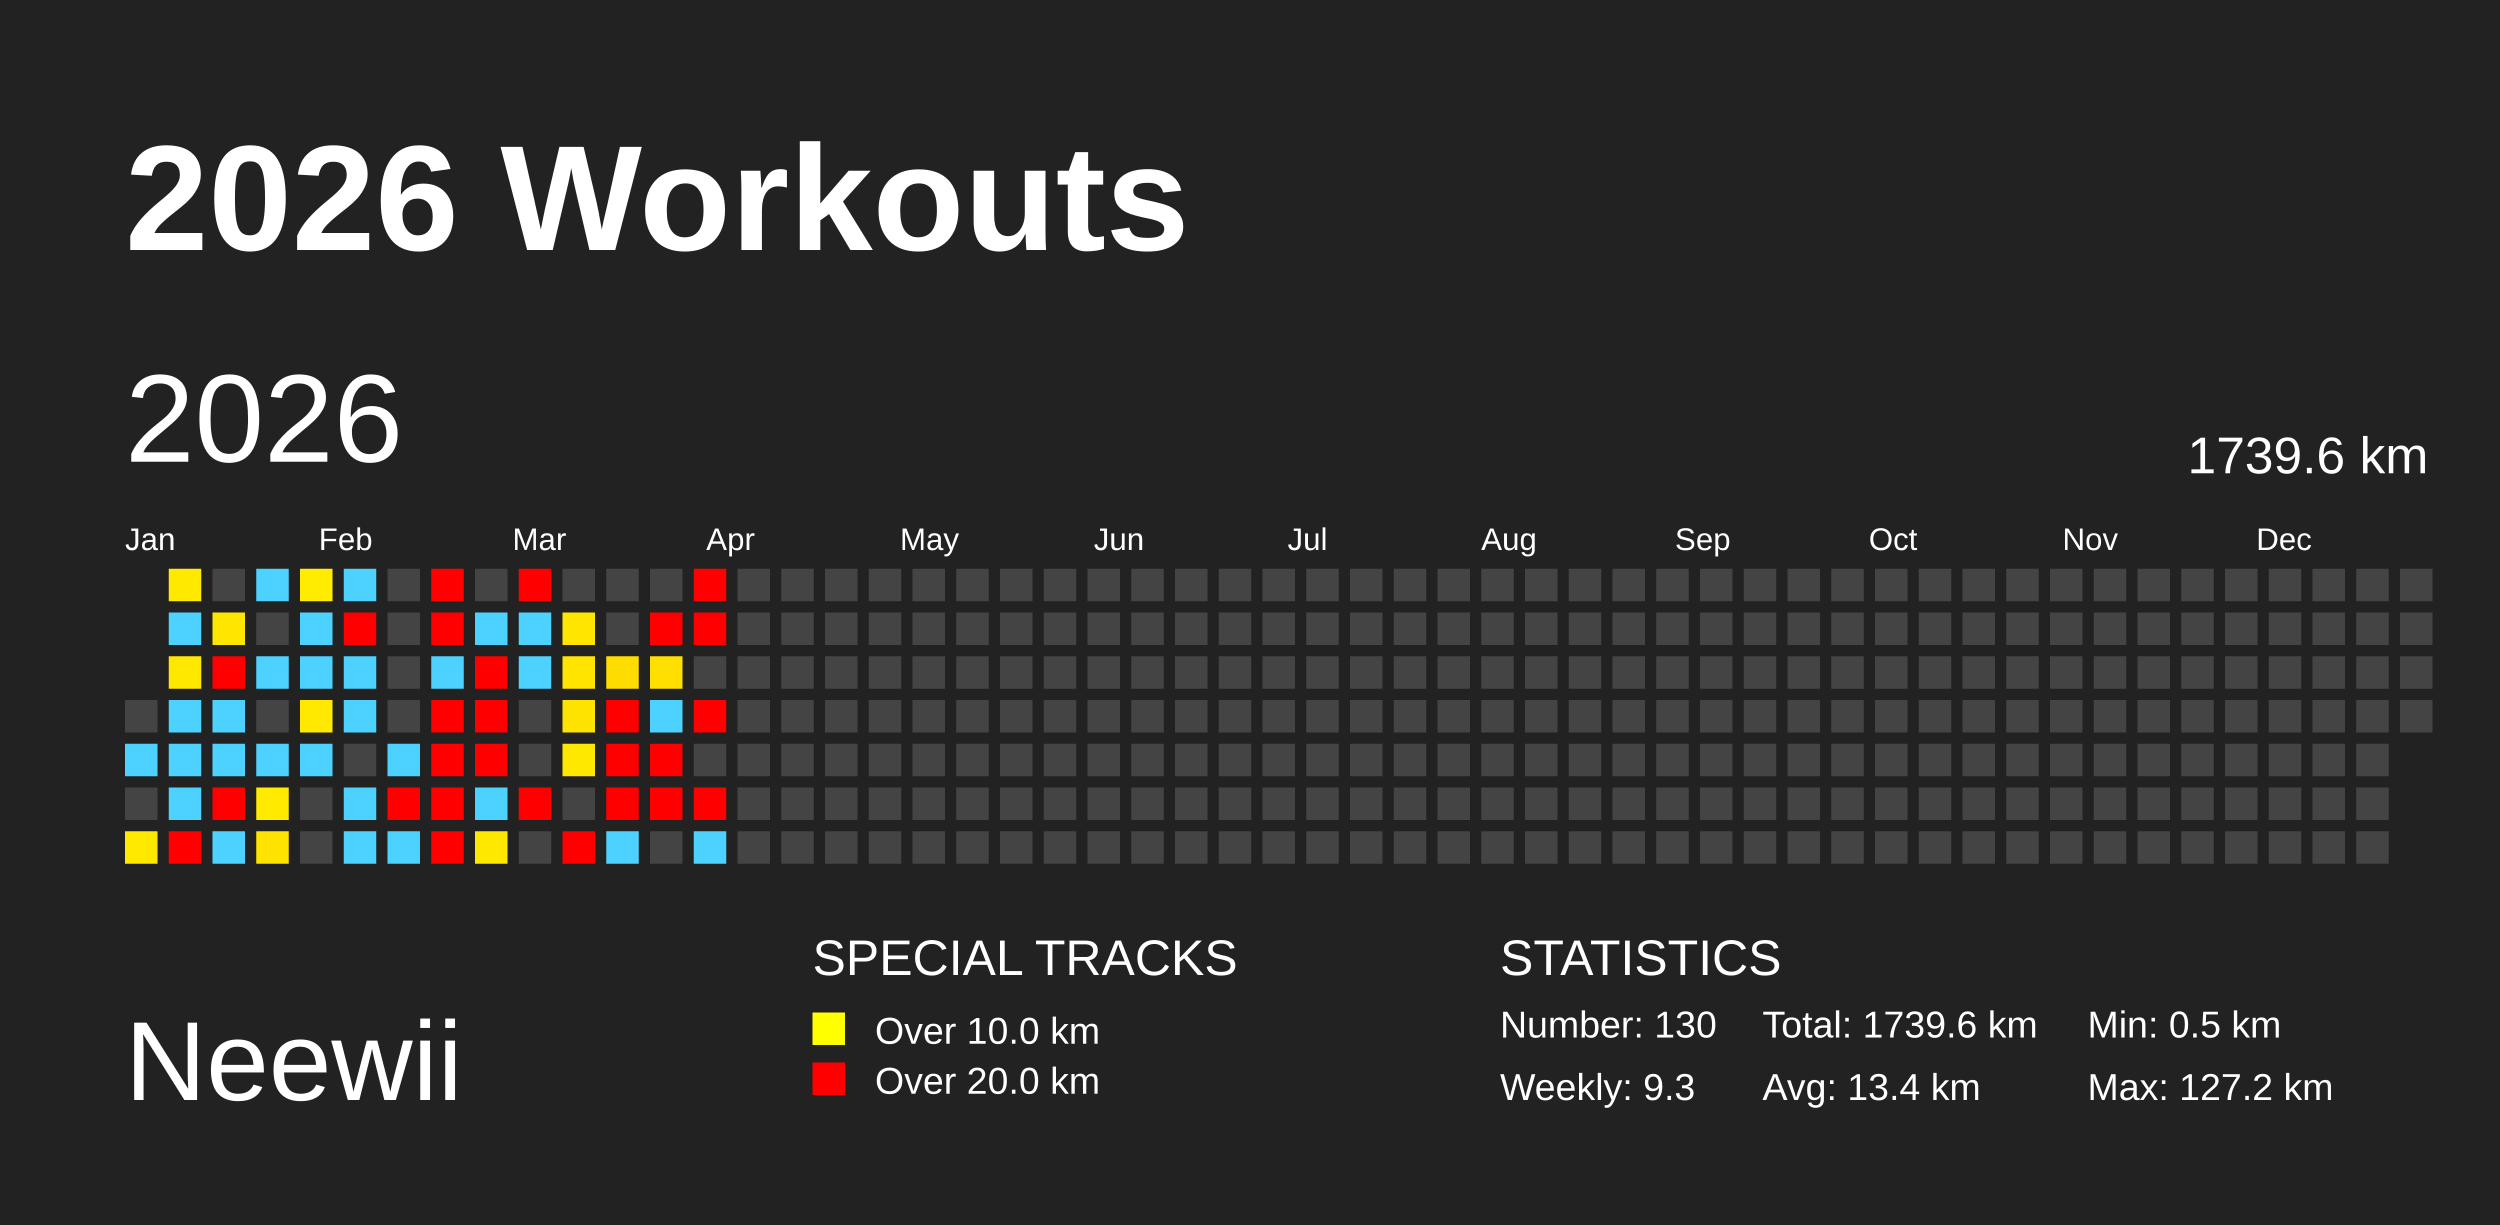
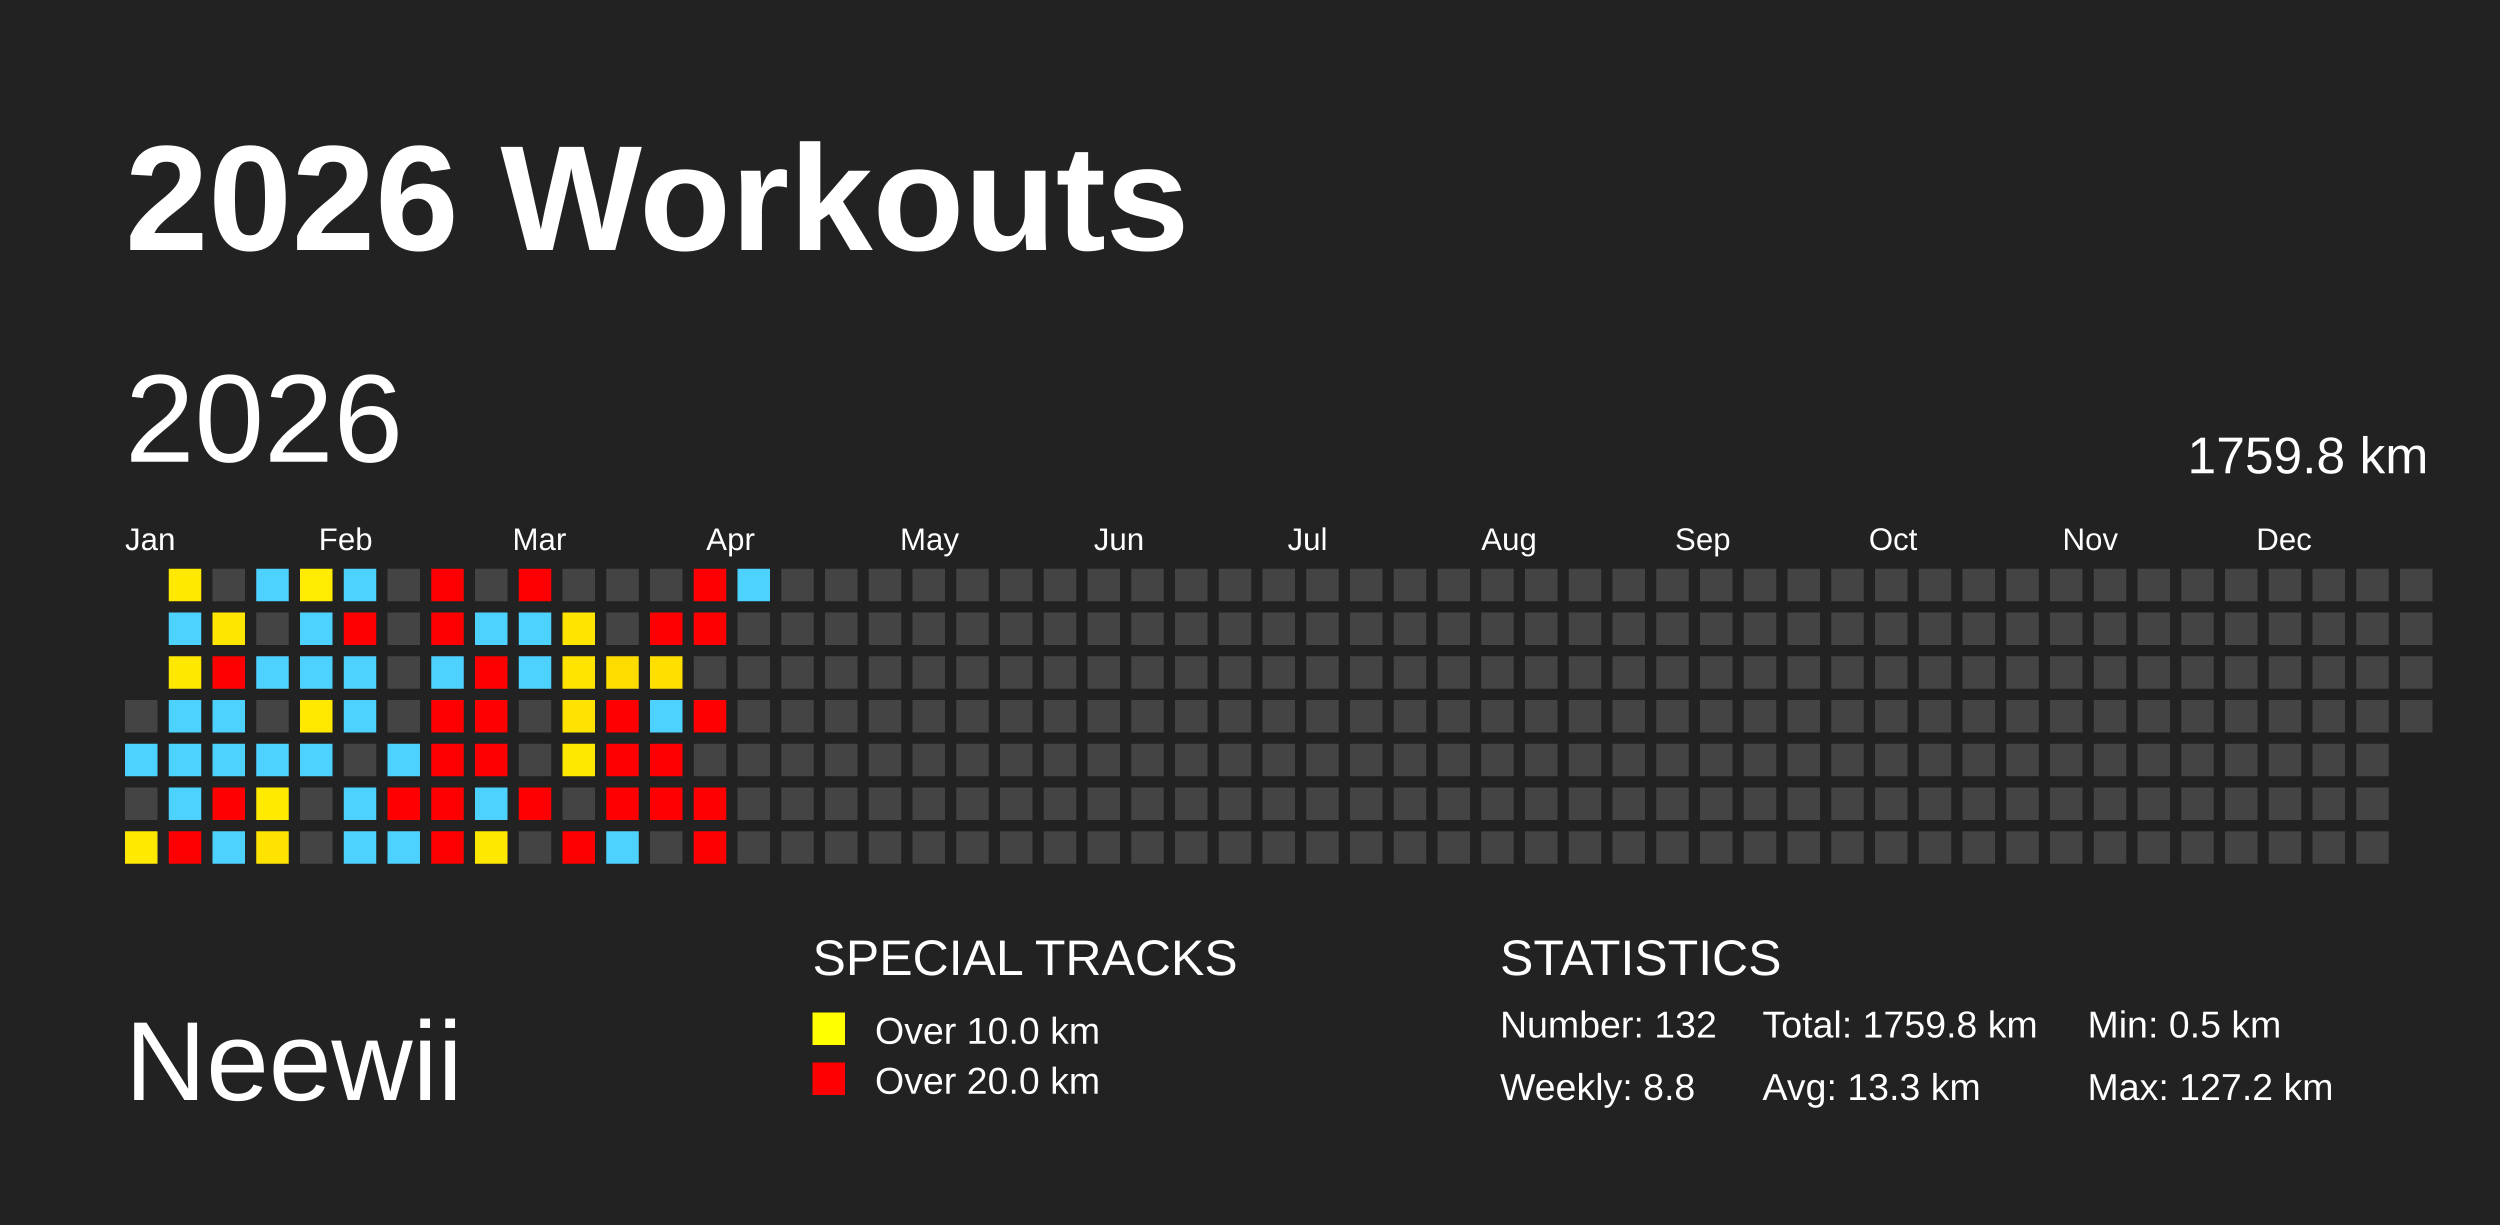
<svg xmlns="http://www.w3.org/2000/svg" baseProfile="full" height="98mm" version="1.1" viewBox="0,0,200,98" width="200mm">
  <defs />
  <rect fill="#222222" height="98" width="200" x="0" y="0" />
  <text fill="#FFFFFF" style="font-size:12px; font-family:Arial; font-weight:bold;" x="10" y="20">2026 Workouts</text>
  <text fill="#FFFFFF" style="font-size:9px; font-family:Arial" x="10" y="88">Neewii</text>
  <text fill="#FFFFFF" style="font-size:4px; font-family:Arial" x="65" y="78">SPECIAL TRACKS</text>
  <rect fill="yellow" height="2.6" width="2.6" x="65" y="81" />
  <text fill="#FFFFFF" style="font-size:3px; font-family:Arial" x="70" y="83.5">Over 10.0 km</text>
  <rect fill="red" height="2.6" width="2.6" x="65" y="85" />
  <text fill="#FFFFFF" style="font-size:3px; font-family:Arial" x="70" y="87.5">Over 20.0 km</text>
  <text fill="#FFFFFF" style="font-size:4px; font-family:Arial" x="120" y="78">STATISTICS</text>
-   <text fill="#FFFFFF" style="font-size:3px; font-family:Arial" x="120" y="83">Number: 130</text>
-   <text fill="#FFFFFF" style="font-size:3px; font-family:Arial" x="120" y="88">Weekly: 9.3</text>
-   <text fill="#FFFFFF" style="font-size:3px; font-family:Arial" x="141" y="83">Total: 1739.6 km</text>
-   <text fill="#FFFFFF" style="font-size:3px; font-family:Arial" x="141" y="88">Avg: 13.4 km</text>
+   <text fill="#FFFFFF" style="font-size:3px; font-family:Arial" x="120" y="83">Number: 132</text>
+   <text fill="#FFFFFF" style="font-size:3px; font-family:Arial" x="120" y="88">Weekly: 8.8</text>
+   <text fill="#FFFFFF" style="font-size:3px; font-family:Arial" x="141" y="83">Total: 1759.8 km</text>
+   <text fill="#FFFFFF" style="font-size:3px; font-family:Arial" x="141" y="88">Avg: 13.3 km</text>
  <text fill="#FFFFFF" style="font-size:3px; font-family:Arial" x="167" y="83">Min: 0.5 km</text>
  <text fill="#FFFFFF" style="font-size:3px; font-family:Arial" x="167" y="88">Max: 127.2 km</text>
  <text dominant-baseline="hanging" fill="#FFFFFF" style="font-size:10.0px; font-family:Arial;" x="10" y="30">2026</text>
-   <text dominant-baseline="hanging" fill="#FFFFFF" style="font-size:4.125px; font-family:Arial;" x="175" y="35">1739.6 km</text>
+   <text dominant-baseline="hanging" fill="#FFFFFF" style="font-size:4.125px; font-family:Arial;" x="175" y="35">1759.8 km</text>
  <text fill="#FFFFFF" style="font-size:2.5px; font-family:Arial" x="10.0" y="44">Jan</text>
  <text fill="#FFFFFF" style="font-size:2.5px; font-family:Arial" x="25.5" y="44">Feb</text>
  <text fill="#FFFFFF" style="font-size:2.5px; font-family:Arial" x="41.0" y="44">Mar</text>
  <text fill="#FFFFFF" style="font-size:2.5px; font-family:Arial" x="56.5" y="44">Apr</text>
  <text fill="#FFFFFF" style="font-size:2.5px; font-family:Arial" x="72.0" y="44">May</text>
  <text fill="#FFFFFF" style="font-size:2.5px; font-family:Arial" x="87.5" y="44">Jun</text>
  <text fill="#FFFFFF" style="font-size:2.5px; font-family:Arial" x="103.0" y="44">Jul</text>
  <text fill="#FFFFFF" style="font-size:2.5px; font-family:Arial" x="118.5" y="44">Aug</text>
  <text fill="#FFFFFF" style="font-size:2.5px; font-family:Arial" x="134.0" y="44">Sep</text>
  <text fill="#FFFFFF" style="font-size:2.5px; font-family:Arial" x="149.5" y="44">Oct</text>
  <text fill="#FFFFFF" style="font-size:2.5px; font-family:Arial" x="165.0" y="44">Nov</text>
  <text fill="#FFFFFF" style="font-size:2.5px; font-family:Arial" x="180.5" y="44">Dec</text>
  <rect fill="#444444" height="2.6" width="2.6" x="10.0" y="56.0" />
  <rect fill="#4dd2ff" height="2.6" width="2.6" x="10.0" y="59.5" />
  <rect fill="#444444" height="2.6" width="2.6" x="10.0" y="63.0" />
  <rect fill="#ffe900" height="2.6" width="2.6" x="10.0" y="66.5" />
  <rect fill="#ffe900" height="2.6" width="2.6" x="13.5" y="45.5" />
  <rect fill="#4dd2ff" height="2.6" width="2.6" x="13.5" y="49.0" />
  <rect fill="#ffe800" height="2.6" width="2.6" x="13.5" y="52.5" />
  <rect fill="#4dd2ff" height="2.6" width="2.6" x="13.5" y="56.0" />
  <rect fill="#4dd2ff" height="2.6" width="2.6" x="13.5" y="59.5" />
  <rect fill="#4dd2ff" height="2.6" width="2.6" x="13.5" y="63.0" />
  <rect fill="red" height="2.6" width="2.6" x="13.5" y="66.5" />
  <rect fill="#444444" height="2.6" width="2.6" x="17.0" y="45.5" />
  <rect fill="#ffe600" height="2.6" width="2.6" x="17.0" y="49.0" />
  <rect fill="red" height="2.6" width="2.6" x="17.0" y="52.5" />
  <rect fill="#4dd2ff" height="2.6" width="2.6" x="17.0" y="56.0" />
  <rect fill="#4dd2ff" height="2.6" width="2.6" x="17.0" y="59.5" />
  <rect fill="red" height="2.6" width="2.6" x="17.0" y="63.0" />
  <rect fill="#4dd2ff" height="2.6" width="2.6" x="17.0" y="66.5" />
  <rect fill="#4dd2ff" height="2.6" width="2.6" x="20.5" y="45.5" />
  <rect fill="#444444" height="2.6" width="2.6" x="20.5" y="49.0" />
  <rect fill="#4dd2ff" height="2.6" width="2.6" x="20.5" y="52.5" />
  <rect fill="#444444" height="2.6" width="2.6" x="20.5" y="56.0" />
  <rect fill="#4dd2ff" height="2.6" width="2.6" x="20.5" y="59.5" />
  <rect fill="#ffea00" height="2.6" width="2.6" x="20.5" y="63.0" />
  <rect fill="#ffe300" height="2.6" width="2.6" x="20.5" y="66.5" />
  <rect fill="#ffec00" height="2.6" width="2.6" x="24.0" y="45.5" />
  <rect fill="#4dd2ff" height="2.6" width="2.6" x="24.0" y="49.0" />
  <rect fill="#4dd2ff" height="2.6" width="2.6" x="24.0" y="52.5" />
  <rect fill="#ffe900" height="2.6" width="2.6" x="24.0" y="56.0" />
  <rect fill="#4dd2ff" height="2.6" width="2.6" x="24.0" y="59.5" />
  <rect fill="#444444" height="2.6" width="2.6" x="24.0" y="63.0" />
  <rect fill="#444444" height="2.6" width="2.6" x="24.0" y="66.5" />
  <rect fill="#4dd2ff" height="2.6" width="2.6" x="27.5" y="45.5" />
  <rect fill="red" height="2.6" width="2.6" x="27.5" y="49.0" />
  <rect fill="#4dd2ff" height="2.6" width="2.6" x="27.5" y="52.5" />
  <rect fill="#4dd2ff" height="2.6" width="2.6" x="27.5" y="56.0" />
  <rect fill="#444444" height="2.6" width="2.6" x="27.5" y="59.5" />
  <rect fill="#4dd2ff" height="2.6" width="2.6" x="27.5" y="63.0" />
  <rect fill="#4dd2ff" height="2.6" width="2.6" x="27.5" y="66.5" />
  <rect fill="#444444" height="2.6" width="2.6" x="31.0" y="45.5" />
  <rect fill="#444444" height="2.6" width="2.6" x="31.0" y="49.0" />
  <rect fill="#444444" height="2.6" width="2.6" x="31.0" y="52.5" />
  <rect fill="#444444" height="2.6" width="2.6" x="31.0" y="56.0" />
  <rect fill="#4dd2ff" height="2.6" width="2.6" x="31.0" y="59.5" />
  <rect fill="red" height="2.6" width="2.6" x="31.0" y="63.0" />
  <rect fill="#4dd2ff" height="2.6" width="2.6" x="31.0" y="66.5" />
  <rect fill="red" height="2.6" width="2.6" x="34.5" y="45.5" />
  <rect fill="red" height="2.6" width="2.6" x="34.5" y="49.0" />
  <rect fill="#4dd2ff" height="2.6" width="2.6" x="34.5" y="52.5" />
  <rect fill="red" height="2.6" width="2.6" x="34.5" y="56.0" />
  <rect fill="red" height="2.6" width="2.6" x="34.5" y="59.5" />
  <rect fill="red" height="2.6" width="2.6" x="34.5" y="63.0" />
  <rect fill="red" height="2.6" width="2.6" x="34.5" y="66.5" />
  <rect fill="#444444" height="2.6" width="2.6" x="38.0" y="45.5" />
  <rect fill="#4dd2ff" height="2.6" width="2.6" x="38.0" y="49.0" />
  <rect fill="red" height="2.6" width="2.6" x="38.0" y="52.5" />
  <rect fill="red" height="2.6" width="2.6" x="38.0" y="56.0" />
  <rect fill="red" height="2.6" width="2.6" x="38.0" y="59.5" />
  <rect fill="#4dd2ff" height="2.6" width="2.6" x="38.0" y="63.0" />
  <rect fill="#ffe800" height="2.6" width="2.6" x="38.0" y="66.5" />
  <rect fill="red" height="2.6" width="2.6" x="41.5" y="45.5" />
  <rect fill="#4dd2ff" height="2.6" width="2.6" x="41.5" y="49.0" />
  <rect fill="#4dd2ff" height="2.6" width="2.6" x="41.5" y="52.5" />
  <rect fill="#444444" height="2.6" width="2.6" x="41.5" y="56.0" />
  <rect fill="#444444" height="2.6" width="2.6" x="41.5" y="59.5" />
  <rect fill="red" height="2.6" width="2.6" x="41.5" y="63.0" />
  <rect fill="#444444" height="2.6" width="2.6" x="41.5" y="66.5" />
  <rect fill="#444444" height="2.6" width="2.6" x="45.0" y="45.5" />
  <rect fill="#ffe500" height="2.6" width="2.6" x="45.0" y="49.0" />
  <rect fill="#ffe400" height="2.6" width="2.6" x="45.0" y="52.5" />
  <rect fill="#ffe300" height="2.6" width="2.6" x="45.0" y="56.0" />
  <rect fill="#ffe800" height="2.6" width="2.6" x="45.0" y="59.5" />
  <rect fill="#444444" height="2.6" width="2.6" x="45.0" y="63.0" />
  <rect fill="red" height="2.6" width="2.6" x="45.0" y="66.5" />
  <rect fill="#444444" height="2.6" width="2.6" x="48.5" y="45.5" />
  <rect fill="#444444" height="2.6" width="2.6" x="48.5" y="49.0" />
  <rect fill="#ffdc00" height="2.6" width="2.6" x="48.5" y="52.5" />
  <rect fill="red" height="2.6" width="2.6" x="48.5" y="56.0" />
  <rect fill="red" height="2.6" width="2.6" x="48.5" y="59.5" />
  <rect fill="red" height="2.6" width="2.6" x="48.5" y="63.0" />
  <rect fill="#4dd2ff" height="2.6" width="2.6" x="48.5" y="66.5" />
  <rect fill="#444444" height="2.6" width="2.6" x="52.0" y="45.5" />
  <rect fill="red" height="2.6" width="2.6" x="52.0" y="49.0" />
  <rect fill="#ffdf00" height="2.6" width="2.6" x="52.0" y="52.5" />
  <rect fill="#4dd2ff" height="2.6" width="2.6" x="52.0" y="56.0" />
  <rect fill="red" height="2.6" width="2.6" x="52.0" y="59.5" />
  <rect fill="red" height="2.6" width="2.6" x="52.0" y="63.0" />
  <rect fill="#444444" height="2.6" width="2.6" x="52.0" y="66.5" />
  <rect fill="red" height="2.6" width="2.6" x="55.5" y="45.5" />
  <rect fill="red" height="2.6" width="2.6" x="55.5" y="49.0" />
  <rect fill="#444444" height="2.6" width="2.6" x="55.5" y="52.5" />
  <rect fill="red" height="2.6" width="2.6" x="55.5" y="56.0" />
  <rect fill="#444444" height="2.6" width="2.6" x="55.5" y="59.5" />
  <rect fill="red" height="2.6" width="2.6" x="55.5" y="63.0" />
-   <rect fill="#4dd2ff" height="2.6" width="2.6" x="55.5" y="66.5" />
-   <rect fill="#444444" height="2.6" width="2.6" x="59.0" y="45.5" />
+   <rect fill="red" height="2.6" width="2.6" x="55.5" y="66.5" />
+   <rect fill="#4dd2ff" height="2.6" width="2.6" x="59.0" y="45.5" />
  <rect fill="#444444" height="2.6" width="2.6" x="59.0" y="49.0" />
  <rect fill="#444444" height="2.6" width="2.6" x="59.0" y="52.5" />
  <rect fill="#444444" height="2.6" width="2.6" x="59.0" y="56.0" />
  <rect fill="#444444" height="2.6" width="2.6" x="59.0" y="59.5" />
  <rect fill="#444444" height="2.6" width="2.6" x="59.0" y="63.0" />
  <rect fill="#444444" height="2.6" width="2.6" x="59.0" y="66.5" />
  <rect fill="#444444" height="2.6" width="2.6" x="62.5" y="45.5" />
  <rect fill="#444444" height="2.6" width="2.6" x="62.5" y="49.0" />
  <rect fill="#444444" height="2.6" width="2.6" x="62.5" y="52.5" />
  <rect fill="#444444" height="2.6" width="2.6" x="62.5" y="56.0" />
  <rect fill="#444444" height="2.6" width="2.6" x="62.5" y="59.5" />
  <rect fill="#444444" height="2.6" width="2.6" x="62.5" y="63.0" />
  <rect fill="#444444" height="2.6" width="2.6" x="62.5" y="66.5" />
  <rect fill="#444444" height="2.6" width="2.6" x="66.0" y="45.5" />
  <rect fill="#444444" height="2.6" width="2.6" x="66.0" y="49.0" />
  <rect fill="#444444" height="2.6" width="2.6" x="66.0" y="52.5" />
  <rect fill="#444444" height="2.6" width="2.6" x="66.0" y="56.0" />
  <rect fill="#444444" height="2.6" width="2.6" x="66.0" y="59.5" />
  <rect fill="#444444" height="2.6" width="2.6" x="66.0" y="63.0" />
  <rect fill="#444444" height="2.6" width="2.6" x="66.0" y="66.5" />
  <rect fill="#444444" height="2.6" width="2.6" x="69.5" y="45.5" />
  <rect fill="#444444" height="2.6" width="2.6" x="69.5" y="49.0" />
  <rect fill="#444444" height="2.6" width="2.6" x="69.5" y="52.5" />
  <rect fill="#444444" height="2.6" width="2.6" x="69.5" y="56.0" />
  <rect fill="#444444" height="2.6" width="2.6" x="69.5" y="59.5" />
  <rect fill="#444444" height="2.6" width="2.6" x="69.5" y="63.0" />
  <rect fill="#444444" height="2.6" width="2.6" x="69.5" y="66.5" />
  <rect fill="#444444" height="2.6" width="2.6" x="73.0" y="45.5" />
  <rect fill="#444444" height="2.6" width="2.6" x="73.0" y="49.0" />
  <rect fill="#444444" height="2.6" width="2.6" x="73.0" y="52.5" />
  <rect fill="#444444" height="2.6" width="2.6" x="73.0" y="56.0" />
  <rect fill="#444444" height="2.6" width="2.6" x="73.0" y="59.5" />
  <rect fill="#444444" height="2.6" width="2.6" x="73.0" y="63.0" />
  <rect fill="#444444" height="2.6" width="2.6" x="73.0" y="66.5" />
  <rect fill="#444444" height="2.6" width="2.6" x="76.5" y="45.5" />
  <rect fill="#444444" height="2.6" width="2.6" x="76.5" y="49.0" />
  <rect fill="#444444" height="2.6" width="2.6" x="76.5" y="52.5" />
  <rect fill="#444444" height="2.6" width="2.6" x="76.5" y="56.0" />
  <rect fill="#444444" height="2.6" width="2.6" x="76.5" y="59.5" />
  <rect fill="#444444" height="2.6" width="2.6" x="76.5" y="63.0" />
  <rect fill="#444444" height="2.6" width="2.6" x="76.5" y="66.5" />
  <rect fill="#444444" height="2.6" width="2.6" x="80.0" y="45.5" />
  <rect fill="#444444" height="2.6" width="2.6" x="80.0" y="49.0" />
  <rect fill="#444444" height="2.6" width="2.6" x="80.0" y="52.5" />
  <rect fill="#444444" height="2.6" width="2.6" x="80.0" y="56.0" />
  <rect fill="#444444" height="2.6" width="2.6" x="80.0" y="59.5" />
  <rect fill="#444444" height="2.6" width="2.6" x="80.0" y="63.0" />
  <rect fill="#444444" height="2.6" width="2.6" x="80.0" y="66.5" />
  <rect fill="#444444" height="2.6" width="2.6" x="83.5" y="45.5" />
  <rect fill="#444444" height="2.6" width="2.6" x="83.5" y="49.0" />
  <rect fill="#444444" height="2.6" width="2.6" x="83.5" y="52.5" />
  <rect fill="#444444" height="2.6" width="2.6" x="83.5" y="56.0" />
  <rect fill="#444444" height="2.6" width="2.6" x="83.5" y="59.5" />
  <rect fill="#444444" height="2.6" width="2.6" x="83.5" y="63.0" />
  <rect fill="#444444" height="2.6" width="2.6" x="83.5" y="66.5" />
  <rect fill="#444444" height="2.6" width="2.6" x="87.0" y="45.5" />
  <rect fill="#444444" height="2.6" width="2.6" x="87.0" y="49.0" />
  <rect fill="#444444" height="2.6" width="2.6" x="87.0" y="52.5" />
  <rect fill="#444444" height="2.6" width="2.6" x="87.0" y="56.0" />
  <rect fill="#444444" height="2.6" width="2.6" x="87.0" y="59.5" />
  <rect fill="#444444" height="2.6" width="2.6" x="87.0" y="63.0" />
  <rect fill="#444444" height="2.6" width="2.6" x="87.0" y="66.5" />
  <rect fill="#444444" height="2.6" width="2.6" x="90.5" y="45.5" />
  <rect fill="#444444" height="2.6" width="2.6" x="90.5" y="49.0" />
  <rect fill="#444444" height="2.6" width="2.6" x="90.5" y="52.5" />
  <rect fill="#444444" height="2.6" width="2.6" x="90.5" y="56.0" />
  <rect fill="#444444" height="2.6" width="2.6" x="90.5" y="59.5" />
  <rect fill="#444444" height="2.6" width="2.6" x="90.5" y="63.0" />
  <rect fill="#444444" height="2.6" width="2.6" x="90.5" y="66.5" />
  <rect fill="#444444" height="2.6" width="2.6" x="94.0" y="45.5" />
  <rect fill="#444444" height="2.6" width="2.6" x="94.0" y="49.0" />
  <rect fill="#444444" height="2.6" width="2.6" x="94.0" y="52.5" />
  <rect fill="#444444" height="2.6" width="2.6" x="94.0" y="56.0" />
  <rect fill="#444444" height="2.6" width="2.6" x="94.0" y="59.5" />
  <rect fill="#444444" height="2.6" width="2.6" x="94.0" y="63.0" />
  <rect fill="#444444" height="2.6" width="2.6" x="94.0" y="66.5" />
  <rect fill="#444444" height="2.6" width="2.6" x="97.5" y="45.5" />
  <rect fill="#444444" height="2.6" width="2.6" x="97.5" y="49.0" />
  <rect fill="#444444" height="2.6" width="2.6" x="97.5" y="52.5" />
  <rect fill="#444444" height="2.6" width="2.6" x="97.5" y="56.0" />
  <rect fill="#444444" height="2.6" width="2.6" x="97.5" y="59.5" />
  <rect fill="#444444" height="2.6" width="2.6" x="97.5" y="63.0" />
  <rect fill="#444444" height="2.6" width="2.6" x="97.5" y="66.5" />
  <rect fill="#444444" height="2.6" width="2.6" x="101.0" y="45.5" />
  <rect fill="#444444" height="2.6" width="2.6" x="101.0" y="49.0" />
  <rect fill="#444444" height="2.6" width="2.6" x="101.0" y="52.5" />
  <rect fill="#444444" height="2.6" width="2.6" x="101.0" y="56.0" />
  <rect fill="#444444" height="2.6" width="2.6" x="101.0" y="59.5" />
  <rect fill="#444444" height="2.6" width="2.6" x="101.0" y="63.0" />
  <rect fill="#444444" height="2.6" width="2.6" x="101.0" y="66.5" />
  <rect fill="#444444" height="2.6" width="2.6" x="104.5" y="45.5" />
  <rect fill="#444444" height="2.6" width="2.6" x="104.5" y="49.0" />
  <rect fill="#444444" height="2.6" width="2.6" x="104.5" y="52.5" />
  <rect fill="#444444" height="2.6" width="2.6" x="104.5" y="56.0" />
  <rect fill="#444444" height="2.6" width="2.6" x="104.5" y="59.5" />
  <rect fill="#444444" height="2.6" width="2.6" x="104.5" y="63.0" />
  <rect fill="#444444" height="2.6" width="2.6" x="104.5" y="66.5" />
  <rect fill="#444444" height="2.6" width="2.6" x="108.0" y="45.5" />
  <rect fill="#444444" height="2.6" width="2.6" x="108.0" y="49.0" />
  <rect fill="#444444" height="2.6" width="2.6" x="108.0" y="52.5" />
  <rect fill="#444444" height="2.6" width="2.6" x="108.0" y="56.0" />
  <rect fill="#444444" height="2.6" width="2.6" x="108.0" y="59.5" />
  <rect fill="#444444" height="2.6" width="2.6" x="108.0" y="63.0" />
  <rect fill="#444444" height="2.6" width="2.6" x="108.0" y="66.5" />
  <rect fill="#444444" height="2.6" width="2.6" x="111.5" y="45.5" />
  <rect fill="#444444" height="2.6" width="2.6" x="111.5" y="49.0" />
  <rect fill="#444444" height="2.6" width="2.6" x="111.5" y="52.5" />
  <rect fill="#444444" height="2.6" width="2.6" x="111.5" y="56.0" />
  <rect fill="#444444" height="2.6" width="2.6" x="111.5" y="59.5" />
  <rect fill="#444444" height="2.6" width="2.6" x="111.5" y="63.0" />
  <rect fill="#444444" height="2.6" width="2.6" x="111.5" y="66.5" />
  <rect fill="#444444" height="2.6" width="2.6" x="115.0" y="45.5" />
  <rect fill="#444444" height="2.6" width="2.6" x="115.0" y="49.0" />
  <rect fill="#444444" height="2.6" width="2.6" x="115.0" y="52.5" />
  <rect fill="#444444" height="2.6" width="2.6" x="115.0" y="56.0" />
  <rect fill="#444444" height="2.6" width="2.6" x="115.0" y="59.5" />
  <rect fill="#444444" height="2.6" width="2.6" x="115.0" y="63.0" />
  <rect fill="#444444" height="2.6" width="2.6" x="115.0" y="66.5" />
  <rect fill="#444444" height="2.6" width="2.6" x="118.5" y="45.5" />
  <rect fill="#444444" height="2.6" width="2.6" x="118.5" y="49.0" />
  <rect fill="#444444" height="2.6" width="2.6" x="118.5" y="52.5" />
  <rect fill="#444444" height="2.6" width="2.6" x="118.5" y="56.0" />
  <rect fill="#444444" height="2.6" width="2.6" x="118.5" y="59.5" />
  <rect fill="#444444" height="2.6" width="2.6" x="118.5" y="63.0" />
  <rect fill="#444444" height="2.6" width="2.6" x="118.5" y="66.5" />
  <rect fill="#444444" height="2.6" width="2.6" x="122.0" y="45.5" />
  <rect fill="#444444" height="2.6" width="2.6" x="122.0" y="49.0" />
  <rect fill="#444444" height="2.6" width="2.6" x="122.0" y="52.5" />
  <rect fill="#444444" height="2.6" width="2.6" x="122.0" y="56.0" />
  <rect fill="#444444" height="2.6" width="2.6" x="122.0" y="59.5" />
  <rect fill="#444444" height="2.6" width="2.6" x="122.0" y="63.0" />
  <rect fill="#444444" height="2.6" width="2.6" x="122.0" y="66.5" />
  <rect fill="#444444" height="2.6" width="2.6" x="125.5" y="45.5" />
  <rect fill="#444444" height="2.6" width="2.6" x="125.5" y="49.0" />
  <rect fill="#444444" height="2.6" width="2.6" x="125.5" y="52.5" />
  <rect fill="#444444" height="2.6" width="2.6" x="125.5" y="56.0" />
  <rect fill="#444444" height="2.6" width="2.6" x="125.5" y="59.5" />
  <rect fill="#444444" height="2.6" width="2.6" x="125.5" y="63.0" />
  <rect fill="#444444" height="2.6" width="2.6" x="125.5" y="66.5" />
  <rect fill="#444444" height="2.6" width="2.6" x="129.0" y="45.5" />
  <rect fill="#444444" height="2.6" width="2.6" x="129.0" y="49.0" />
  <rect fill="#444444" height="2.6" width="2.6" x="129.0" y="52.5" />
  <rect fill="#444444" height="2.6" width="2.6" x="129.0" y="56.0" />
  <rect fill="#444444" height="2.6" width="2.6" x="129.0" y="59.5" />
  <rect fill="#444444" height="2.6" width="2.6" x="129.0" y="63.0" />
  <rect fill="#444444" height="2.6" width="2.6" x="129.0" y="66.5" />
  <rect fill="#444444" height="2.6" width="2.6" x="132.5" y="45.5" />
  <rect fill="#444444" height="2.6" width="2.6" x="132.5" y="49.0" />
  <rect fill="#444444" height="2.6" width="2.6" x="132.5" y="52.5" />
  <rect fill="#444444" height="2.6" width="2.6" x="132.5" y="56.0" />
  <rect fill="#444444" height="2.6" width="2.6" x="132.5" y="59.5" />
  <rect fill="#444444" height="2.6" width="2.6" x="132.5" y="63.0" />
  <rect fill="#444444" height="2.6" width="2.6" x="132.5" y="66.5" />
  <rect fill="#444444" height="2.6" width="2.6" x="136.0" y="45.5" />
  <rect fill="#444444" height="2.6" width="2.6" x="136.0" y="49.0" />
  <rect fill="#444444" height="2.6" width="2.6" x="136.0" y="52.5" />
  <rect fill="#444444" height="2.6" width="2.6" x="136.0" y="56.0" />
  <rect fill="#444444" height="2.6" width="2.6" x="136.0" y="59.5" />
  <rect fill="#444444" height="2.6" width="2.6" x="136.0" y="63.0" />
  <rect fill="#444444" height="2.6" width="2.6" x="136.0" y="66.5" />
  <rect fill="#444444" height="2.6" width="2.6" x="139.5" y="45.5" />
  <rect fill="#444444" height="2.6" width="2.6" x="139.5" y="49.0" />
  <rect fill="#444444" height="2.6" width="2.6" x="139.5" y="52.5" />
  <rect fill="#444444" height="2.6" width="2.6" x="139.5" y="56.0" />
  <rect fill="#444444" height="2.6" width="2.6" x="139.5" y="59.5" />
  <rect fill="#444444" height="2.6" width="2.6" x="139.5" y="63.0" />
  <rect fill="#444444" height="2.6" width="2.6" x="139.5" y="66.5" />
  <rect fill="#444444" height="2.6" width="2.6" x="143.0" y="45.5" />
  <rect fill="#444444" height="2.6" width="2.6" x="143.0" y="49.0" />
  <rect fill="#444444" height="2.6" width="2.6" x="143.0" y="52.5" />
  <rect fill="#444444" height="2.6" width="2.6" x="143.0" y="56.0" />
  <rect fill="#444444" height="2.6" width="2.6" x="143.0" y="59.5" />
  <rect fill="#444444" height="2.6" width="2.6" x="143.0" y="63.0" />
  <rect fill="#444444" height="2.6" width="2.6" x="143.0" y="66.5" />
  <rect fill="#444444" height="2.6" width="2.6" x="146.5" y="45.5" />
  <rect fill="#444444" height="2.6" width="2.6" x="146.5" y="49.0" />
  <rect fill="#444444" height="2.6" width="2.6" x="146.5" y="52.5" />
  <rect fill="#444444" height="2.6" width="2.6" x="146.5" y="56.0" />
  <rect fill="#444444" height="2.6" width="2.6" x="146.5" y="59.5" />
  <rect fill="#444444" height="2.6" width="2.6" x="146.5" y="63.0" />
  <rect fill="#444444" height="2.6" width="2.6" x="146.5" y="66.5" />
  <rect fill="#444444" height="2.6" width="2.6" x="150.0" y="45.5" />
  <rect fill="#444444" height="2.6" width="2.6" x="150.0" y="49.0" />
  <rect fill="#444444" height="2.6" width="2.6" x="150.0" y="52.5" />
  <rect fill="#444444" height="2.6" width="2.6" x="150.0" y="56.0" />
  <rect fill="#444444" height="2.6" width="2.6" x="150.0" y="59.5" />
  <rect fill="#444444" height="2.6" width="2.6" x="150.0" y="63.0" />
  <rect fill="#444444" height="2.6" width="2.6" x="150.0" y="66.5" />
  <rect fill="#444444" height="2.6" width="2.6" x="153.5" y="45.5" />
  <rect fill="#444444" height="2.6" width="2.6" x="153.5" y="49.0" />
  <rect fill="#444444" height="2.6" width="2.6" x="153.5" y="52.5" />
  <rect fill="#444444" height="2.6" width="2.6" x="153.5" y="56.0" />
  <rect fill="#444444" height="2.6" width="2.6" x="153.5" y="59.5" />
  <rect fill="#444444" height="2.6" width="2.6" x="153.5" y="63.0" />
  <rect fill="#444444" height="2.6" width="2.6" x="153.5" y="66.5" />
  <rect fill="#444444" height="2.6" width="2.6" x="157.0" y="45.5" />
  <rect fill="#444444" height="2.6" width="2.6" x="157.0" y="49.0" />
  <rect fill="#444444" height="2.6" width="2.6" x="157.0" y="52.5" />
  <rect fill="#444444" height="2.6" width="2.6" x="157.0" y="56.0" />
  <rect fill="#444444" height="2.6" width="2.6" x="157.0" y="59.5" />
  <rect fill="#444444" height="2.6" width="2.6" x="157.0" y="63.0" />
  <rect fill="#444444" height="2.6" width="2.6" x="157.0" y="66.5" />
  <rect fill="#444444" height="2.6" width="2.6" x="160.5" y="45.5" />
  <rect fill="#444444" height="2.6" width="2.6" x="160.5" y="49.0" />
  <rect fill="#444444" height="2.6" width="2.6" x="160.5" y="52.5" />
  <rect fill="#444444" height="2.6" width="2.6" x="160.5" y="56.0" />
  <rect fill="#444444" height="2.6" width="2.6" x="160.5" y="59.5" />
  <rect fill="#444444" height="2.6" width="2.6" x="160.5" y="63.0" />
  <rect fill="#444444" height="2.6" width="2.6" x="160.5" y="66.5" />
  <rect fill="#444444" height="2.6" width="2.6" x="164.0" y="45.5" />
  <rect fill="#444444" height="2.6" width="2.6" x="164.0" y="49.0" />
  <rect fill="#444444" height="2.6" width="2.6" x="164.0" y="52.5" />
  <rect fill="#444444" height="2.6" width="2.6" x="164.0" y="56.0" />
  <rect fill="#444444" height="2.6" width="2.6" x="164.0" y="59.5" />
  <rect fill="#444444" height="2.6" width="2.6" x="164.0" y="63.0" />
  <rect fill="#444444" height="2.6" width="2.6" x="164.0" y="66.5" />
  <rect fill="#444444" height="2.6" width="2.6" x="167.5" y="45.5" />
  <rect fill="#444444" height="2.6" width="2.6" x="167.5" y="49.0" />
  <rect fill="#444444" height="2.6" width="2.6" x="167.5" y="52.5" />
  <rect fill="#444444" height="2.6" width="2.6" x="167.5" y="56.0" />
  <rect fill="#444444" height="2.6" width="2.6" x="167.5" y="59.5" />
  <rect fill="#444444" height="2.6" width="2.6" x="167.5" y="63.0" />
  <rect fill="#444444" height="2.6" width="2.6" x="167.5" y="66.5" />
  <rect fill="#444444" height="2.6" width="2.6" x="171.0" y="45.5" />
  <rect fill="#444444" height="2.6" width="2.6" x="171.0" y="49.0" />
  <rect fill="#444444" height="2.6" width="2.6" x="171.0" y="52.5" />
  <rect fill="#444444" height="2.6" width="2.6" x="171.0" y="56.0" />
  <rect fill="#444444" height="2.6" width="2.6" x="171.0" y="59.5" />
  <rect fill="#444444" height="2.6" width="2.6" x="171.0" y="63.0" />
  <rect fill="#444444" height="2.6" width="2.6" x="171.0" y="66.5" />
  <rect fill="#444444" height="2.6" width="2.6" x="174.5" y="45.5" />
  <rect fill="#444444" height="2.6" width="2.6" x="174.5" y="49.0" />
  <rect fill="#444444" height="2.6" width="2.6" x="174.5" y="52.5" />
  <rect fill="#444444" height="2.6" width="2.6" x="174.5" y="56.0" />
  <rect fill="#444444" height="2.6" width="2.6" x="174.5" y="59.5" />
  <rect fill="#444444" height="2.6" width="2.6" x="174.5" y="63.0" />
  <rect fill="#444444" height="2.6" width="2.6" x="174.5" y="66.5" />
  <rect fill="#444444" height="2.6" width="2.6" x="178.0" y="45.5" />
  <rect fill="#444444" height="2.6" width="2.6" x="178.0" y="49.0" />
  <rect fill="#444444" height="2.6" width="2.6" x="178.0" y="52.5" />
  <rect fill="#444444" height="2.6" width="2.6" x="178.0" y="56.0" />
  <rect fill="#444444" height="2.6" width="2.6" x="178.0" y="59.5" />
  <rect fill="#444444" height="2.6" width="2.6" x="178.0" y="63.0" />
  <rect fill="#444444" height="2.6" width="2.6" x="178.0" y="66.5" />
  <rect fill="#444444" height="2.6" width="2.6" x="181.5" y="45.5" />
  <rect fill="#444444" height="2.6" width="2.6" x="181.5" y="49.0" />
  <rect fill="#444444" height="2.6" width="2.6" x="181.5" y="52.5" />
  <rect fill="#444444" height="2.6" width="2.6" x="181.5" y="56.0" />
  <rect fill="#444444" height="2.6" width="2.6" x="181.5" y="59.5" />
  <rect fill="#444444" height="2.6" width="2.6" x="181.5" y="63.0" />
  <rect fill="#444444" height="2.6" width="2.6" x="181.5" y="66.5" />
  <rect fill="#444444" height="2.6" width="2.6" x="185.0" y="45.5" />
  <rect fill="#444444" height="2.6" width="2.6" x="185.0" y="49.0" />
  <rect fill="#444444" height="2.6" width="2.6" x="185.0" y="52.5" />
  <rect fill="#444444" height="2.6" width="2.6" x="185.0" y="56.0" />
  <rect fill="#444444" height="2.6" width="2.6" x="185.0" y="59.5" />
  <rect fill="#444444" height="2.6" width="2.6" x="185.0" y="63.0" />
  <rect fill="#444444" height="2.6" width="2.6" x="185.0" y="66.5" />
  <rect fill="#444444" height="2.6" width="2.6" x="188.5" y="45.5" />
  <rect fill="#444444" height="2.6" width="2.6" x="188.5" y="49.0" />
  <rect fill="#444444" height="2.6" width="2.6" x="188.5" y="52.5" />
  <rect fill="#444444" height="2.6" width="2.6" x="188.5" y="56.0" />
  <rect fill="#444444" height="2.6" width="2.6" x="188.5" y="59.5" />
  <rect fill="#444444" height="2.6" width="2.6" x="188.5" y="63.0" />
  <rect fill="#444444" height="2.6" width="2.6" x="188.5" y="66.5" />
  <rect fill="#444444" height="2.6" width="2.6" x="192.0" y="45.5" />
  <rect fill="#444444" height="2.6" width="2.6" x="192.0" y="49.0" />
  <rect fill="#444444" height="2.6" width="2.6" x="192.0" y="52.5" />
  <rect fill="#444444" height="2.6" width="2.6" x="192.0" y="56.0" />
</svg>
